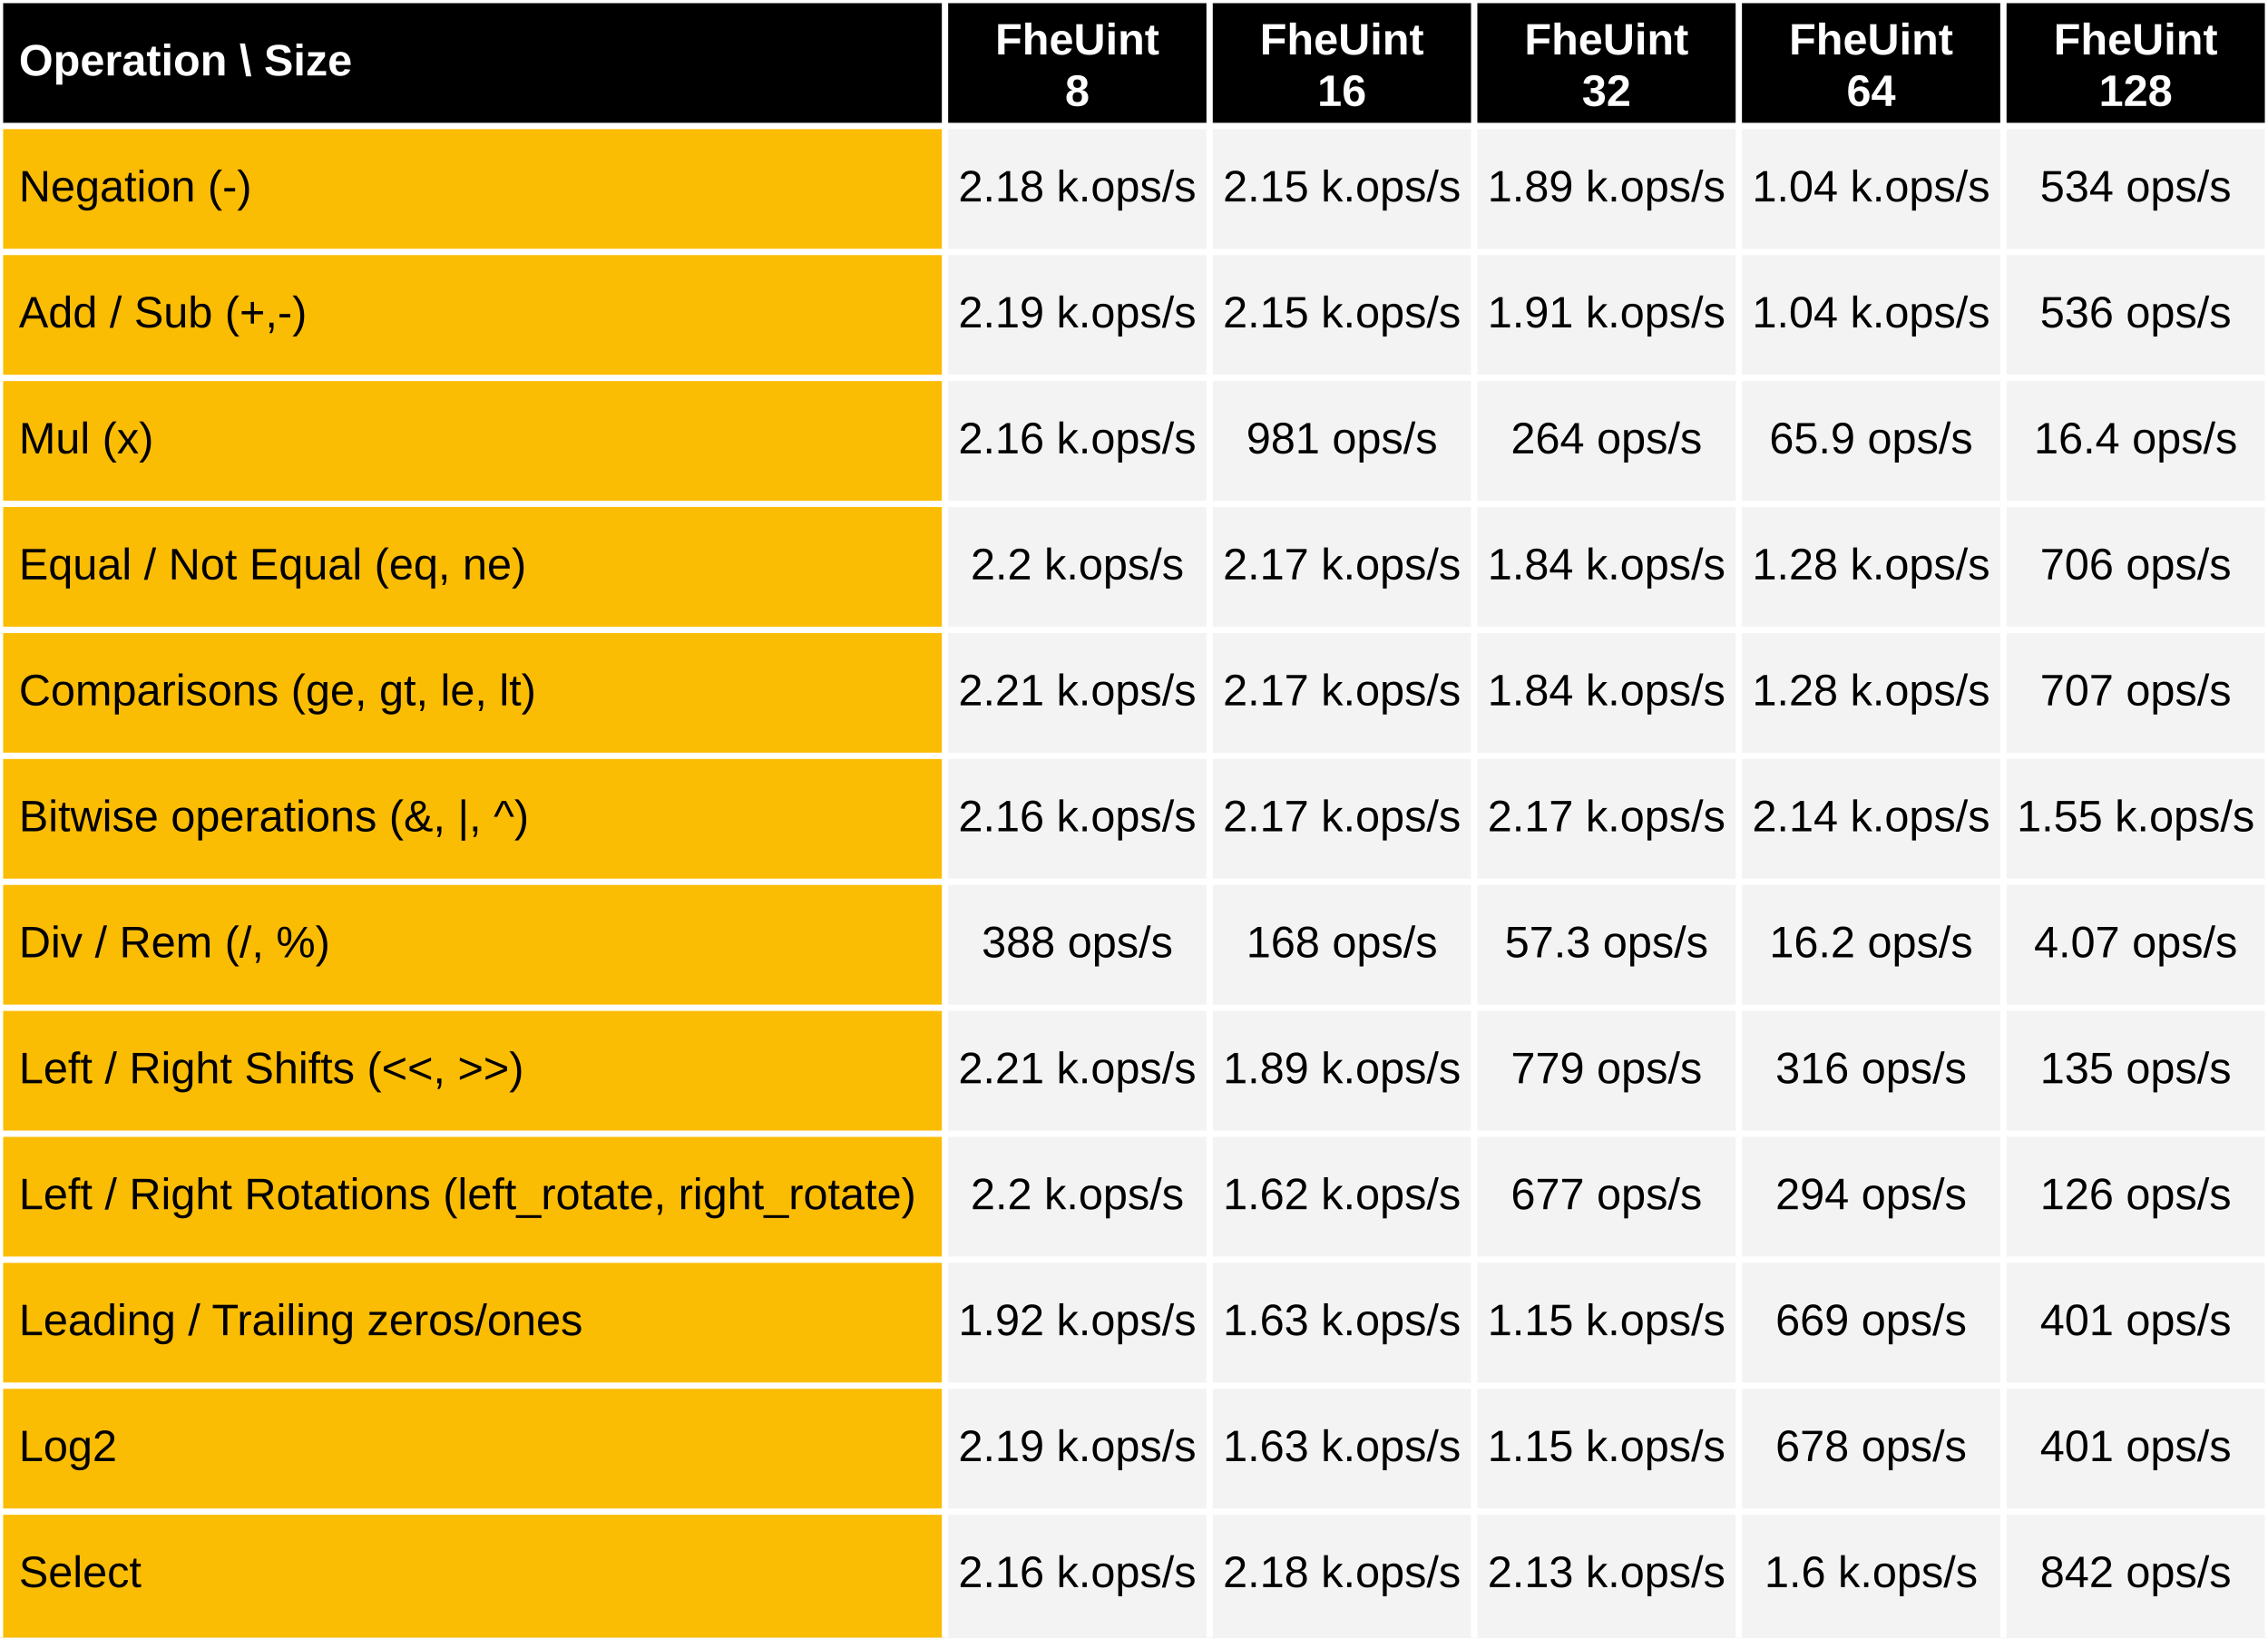
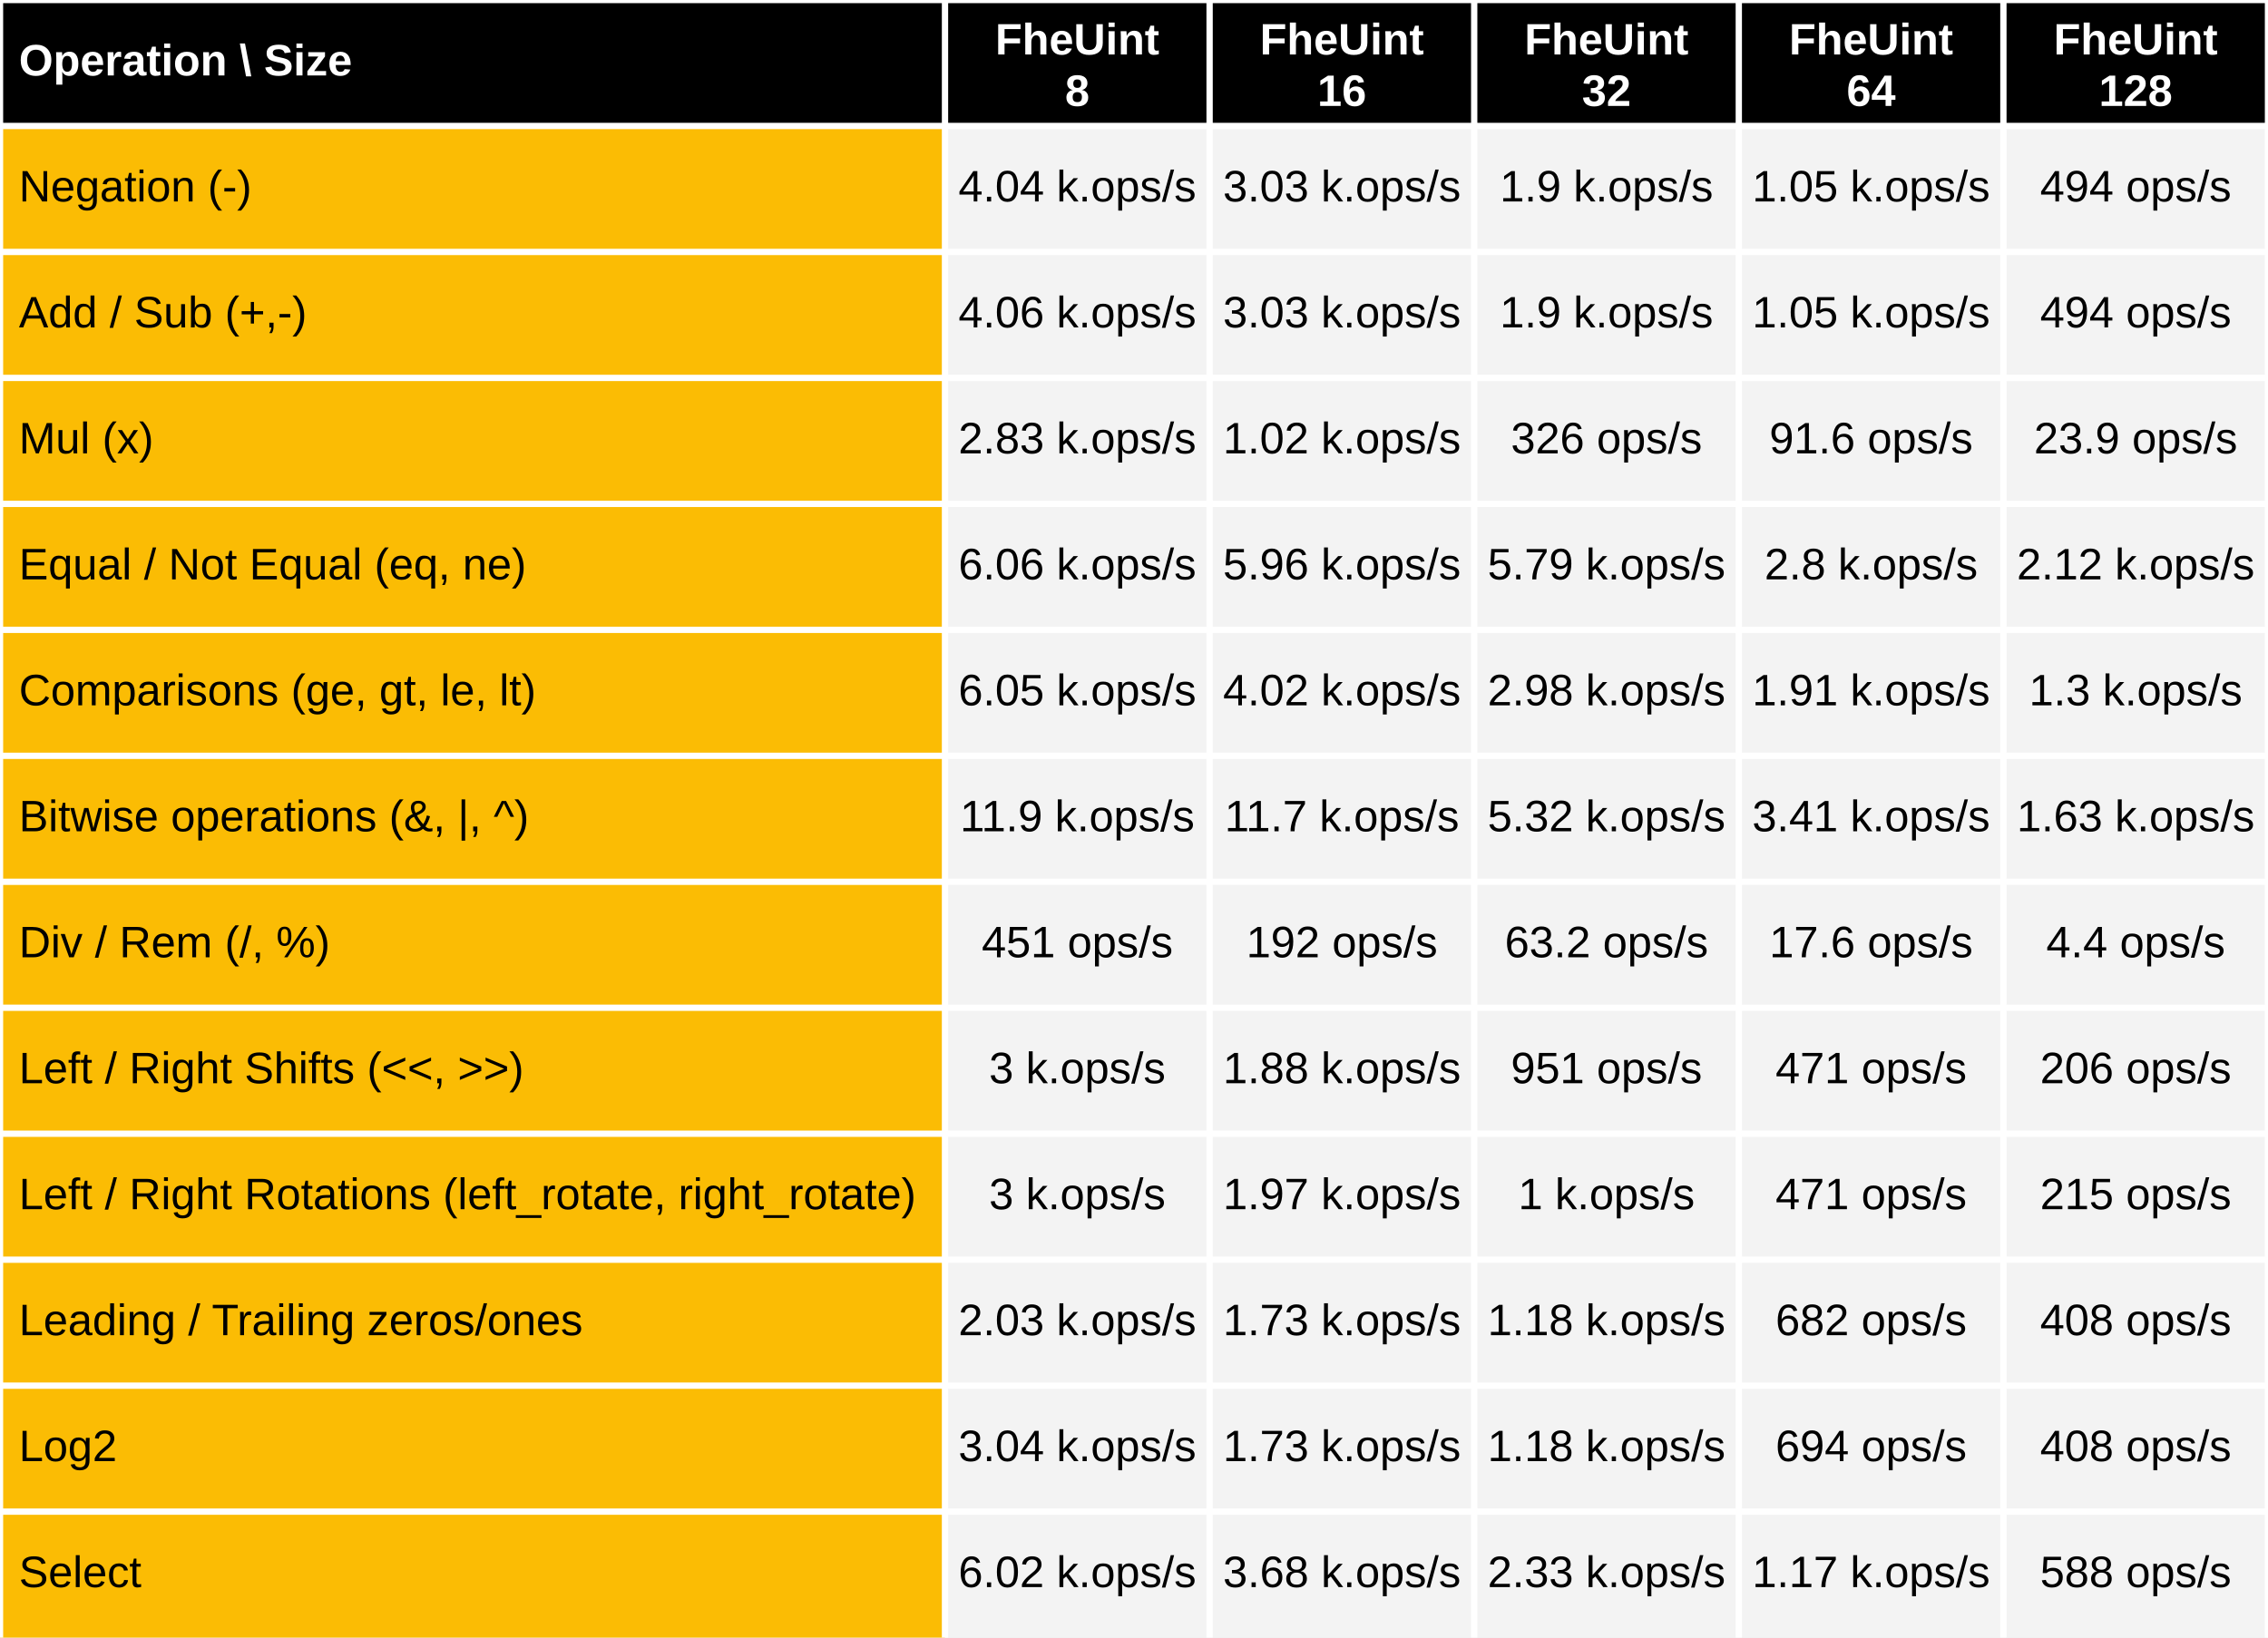
<svg xmlns="http://www.w3.org/2000/svg" viewBox="0 0 720 520" preserveAspectRatio="meet" width="100%" height="520">
  <rect x="0" y="0" width="720" height="40" fill="black" />
  <text dominant-baseline="middle" text-anchor="start" font-family="Arial" font-size="14" font-weight="bold" fill="white" x="6" y="20.0">Operation \ Size</text>
  <text dominant-baseline="middle" text-anchor="middle" font-family="Arial" font-size="14" font-weight="bold" fill="white" x="342.0" y="13.333">FheUint</text>
  <text dominant-baseline="middle" text-anchor="middle" font-family="Arial" font-size="14" font-weight="bold" fill="white" x="342.0" y="29.667">8</text>
  <text dominant-baseline="middle" text-anchor="middle" font-family="Arial" font-size="14" font-weight="bold" fill="white" x="426.0" y="13.333">FheUint</text>
  <text dominant-baseline="middle" text-anchor="middle" font-family="Arial" font-size="14" font-weight="bold" fill="white" x="426.0" y="29.667">16</text>
  <text dominant-baseline="middle" text-anchor="middle" font-family="Arial" font-size="14" font-weight="bold" fill="white" x="510.0" y="13.333">FheUint</text>
  <text dominant-baseline="middle" text-anchor="middle" font-family="Arial" font-size="14" font-weight="bold" fill="white" x="510.0" y="29.667">32</text>
  <text dominant-baseline="middle" text-anchor="middle" font-family="Arial" font-size="14" font-weight="bold" fill="white" x="594.0" y="13.333">FheUint</text>
  <text dominant-baseline="middle" text-anchor="middle" font-family="Arial" font-size="14" font-weight="bold" fill="white" x="594.0" y="29.667">64</text>
  <text dominant-baseline="middle" text-anchor="middle" font-family="Arial" font-size="14" font-weight="bold" fill="white" x="678.0" y="13.333">FheUint</text>
  <text dominant-baseline="middle" text-anchor="middle" font-family="Arial" font-size="14" font-weight="bold" fill="white" x="678.0" y="29.667">128</text>
  <rect x="0" y="40" width="300" height="480" fill="#fbbc04" />
  <rect x="300" y="40" width="420" height="480" fill="#f3f3f3" />
  <text dominant-baseline="middle" text-anchor="start" font-family="Arial" font-size="14" font-weight="normal" fill="black" x="6" y="60.0">Negation (-)</text>
-   <text dominant-baseline="middle" text-anchor="middle" font-family="Arial" font-size="14" font-weight="normal" fill="black" x="342.0" y="60.0">2.18 k.ops/s</text>
-   <text dominant-baseline="middle" text-anchor="middle" font-family="Arial" font-size="14" font-weight="normal" fill="black" x="426.0" y="60.0">2.15 k.ops/s</text>
-   <text dominant-baseline="middle" text-anchor="middle" font-family="Arial" font-size="14" font-weight="normal" fill="black" x="510.0" y="60.0">1.89 k.ops/s</text>
-   <text dominant-baseline="middle" text-anchor="middle" font-family="Arial" font-size="14" font-weight="normal" fill="black" x="594.0" y="60.0">1.04 k.ops/s</text>
-   <text dominant-baseline="middle" text-anchor="middle" font-family="Arial" font-size="14" font-weight="normal" fill="black" x="678.0" y="60.0">534 ops/s</text>
+   <text dominant-baseline="middle" text-anchor="middle" font-family="Arial" font-size="14" font-weight="normal" fill="black" x="342.0" y="60.0">4.04 k.ops/s</text>
+   <text dominant-baseline="middle" text-anchor="middle" font-family="Arial" font-size="14" font-weight="normal" fill="black" x="426.0" y="60.0">3.03 k.ops/s</text>
+   <text dominant-baseline="middle" text-anchor="middle" font-family="Arial" font-size="14" font-weight="normal" fill="black" x="510.0" y="60.0">1.9 k.ops/s</text>
+   <text dominant-baseline="middle" text-anchor="middle" font-family="Arial" font-size="14" font-weight="normal" fill="black" x="594.0" y="60.0">1.05 k.ops/s</text>
+   <text dominant-baseline="middle" text-anchor="middle" font-family="Arial" font-size="14" font-weight="normal" fill="black" x="678.0" y="60.0">494 ops/s</text>
  <text dominant-baseline="middle" text-anchor="start" font-family="Arial" font-size="14" font-weight="normal" fill="black" x="6" y="100.0">Add / Sub (+,-)</text>
-   <text dominant-baseline="middle" text-anchor="middle" font-family="Arial" font-size="14" font-weight="normal" fill="black" x="342.0" y="100.0">2.19 k.ops/s</text>
-   <text dominant-baseline="middle" text-anchor="middle" font-family="Arial" font-size="14" font-weight="normal" fill="black" x="426.0" y="100.0">2.15 k.ops/s</text>
-   <text dominant-baseline="middle" text-anchor="middle" font-family="Arial" font-size="14" font-weight="normal" fill="black" x="510.0" y="100.0">1.91 k.ops/s</text>
-   <text dominant-baseline="middle" text-anchor="middle" font-family="Arial" font-size="14" font-weight="normal" fill="black" x="594.0" y="100.0">1.04 k.ops/s</text>
-   <text dominant-baseline="middle" text-anchor="middle" font-family="Arial" font-size="14" font-weight="normal" fill="black" x="678.0" y="100.0">536 ops/s</text>
+   <text dominant-baseline="middle" text-anchor="middle" font-family="Arial" font-size="14" font-weight="normal" fill="black" x="342.0" y="100.0">4.06 k.ops/s</text>
+   <text dominant-baseline="middle" text-anchor="middle" font-family="Arial" font-size="14" font-weight="normal" fill="black" x="426.0" y="100.0">3.03 k.ops/s</text>
+   <text dominant-baseline="middle" text-anchor="middle" font-family="Arial" font-size="14" font-weight="normal" fill="black" x="510.0" y="100.0">1.9 k.ops/s</text>
+   <text dominant-baseline="middle" text-anchor="middle" font-family="Arial" font-size="14" font-weight="normal" fill="black" x="594.0" y="100.0">1.05 k.ops/s</text>
+   <text dominant-baseline="middle" text-anchor="middle" font-family="Arial" font-size="14" font-weight="normal" fill="black" x="678.0" y="100.0">494 ops/s</text>
  <text dominant-baseline="middle" text-anchor="start" font-family="Arial" font-size="14" font-weight="normal" fill="black" x="6" y="140.0">Mul (x)</text>
-   <text dominant-baseline="middle" text-anchor="middle" font-family="Arial" font-size="14" font-weight="normal" fill="black" x="342.0" y="140.0">2.16 k.ops/s</text>
-   <text dominant-baseline="middle" text-anchor="middle" font-family="Arial" font-size="14" font-weight="normal" fill="black" x="426.0" y="140.0">981 ops/s</text>
-   <text dominant-baseline="middle" text-anchor="middle" font-family="Arial" font-size="14" font-weight="normal" fill="black" x="510.0" y="140.0">264 ops/s</text>
-   <text dominant-baseline="middle" text-anchor="middle" font-family="Arial" font-size="14" font-weight="normal" fill="black" x="594.0" y="140.0">65.9 ops/s</text>
-   <text dominant-baseline="middle" text-anchor="middle" font-family="Arial" font-size="14" font-weight="normal" fill="black" x="678.0" y="140.0">16.4 ops/s</text>
+   <text dominant-baseline="middle" text-anchor="middle" font-family="Arial" font-size="14" font-weight="normal" fill="black" x="342.0" y="140.0">2.83 k.ops/s</text>
+   <text dominant-baseline="middle" text-anchor="middle" font-family="Arial" font-size="14" font-weight="normal" fill="black" x="426.0" y="140.0">1.02 k.ops/s</text>
+   <text dominant-baseline="middle" text-anchor="middle" font-family="Arial" font-size="14" font-weight="normal" fill="black" x="510.0" y="140.0">326 ops/s</text>
+   <text dominant-baseline="middle" text-anchor="middle" font-family="Arial" font-size="14" font-weight="normal" fill="black" x="594.0" y="140.0">91.6 ops/s</text>
+   <text dominant-baseline="middle" text-anchor="middle" font-family="Arial" font-size="14" font-weight="normal" fill="black" x="678.0" y="140.0">23.9 ops/s</text>
  <text dominant-baseline="middle" text-anchor="start" font-family="Arial" font-size="14" font-weight="normal" fill="black" x="6" y="180.0">Equal / Not Equal (eq, ne)</text>
-   <text dominant-baseline="middle" text-anchor="middle" font-family="Arial" font-size="14" font-weight="normal" fill="black" x="342.0" y="180.0">2.2 k.ops/s</text>
-   <text dominant-baseline="middle" text-anchor="middle" font-family="Arial" font-size="14" font-weight="normal" fill="black" x="426.0" y="180.0">2.17 k.ops/s</text>
-   <text dominant-baseline="middle" text-anchor="middle" font-family="Arial" font-size="14" font-weight="normal" fill="black" x="510.0" y="180.0">1.84 k.ops/s</text>
-   <text dominant-baseline="middle" text-anchor="middle" font-family="Arial" font-size="14" font-weight="normal" fill="black" x="594.0" y="180.0">1.28 k.ops/s</text>
-   <text dominant-baseline="middle" text-anchor="middle" font-family="Arial" font-size="14" font-weight="normal" fill="black" x="678.0" y="180.0">706 ops/s</text>
+   <text dominant-baseline="middle" text-anchor="middle" font-family="Arial" font-size="14" font-weight="normal" fill="black" x="342.0" y="180.0">6.06 k.ops/s</text>
+   <text dominant-baseline="middle" text-anchor="middle" font-family="Arial" font-size="14" font-weight="normal" fill="black" x="426.0" y="180.0">5.96 k.ops/s</text>
+   <text dominant-baseline="middle" text-anchor="middle" font-family="Arial" font-size="14" font-weight="normal" fill="black" x="510.0" y="180.0">5.79 k.ops/s</text>
+   <text dominant-baseline="middle" text-anchor="middle" font-family="Arial" font-size="14" font-weight="normal" fill="black" x="594.0" y="180.0">2.8 k.ops/s</text>
+   <text dominant-baseline="middle" text-anchor="middle" font-family="Arial" font-size="14" font-weight="normal" fill="black" x="678.0" y="180.0">2.12 k.ops/s</text>
  <text dominant-baseline="middle" text-anchor="start" font-family="Arial" font-size="14" font-weight="normal" fill="black" x="6" y="220.0">Comparisons (ge, gt, le, lt)</text>
-   <text dominant-baseline="middle" text-anchor="middle" font-family="Arial" font-size="14" font-weight="normal" fill="black" x="342.0" y="220.0">2.21 k.ops/s</text>
-   <text dominant-baseline="middle" text-anchor="middle" font-family="Arial" font-size="14" font-weight="normal" fill="black" x="426.0" y="220.0">2.17 k.ops/s</text>
-   <text dominant-baseline="middle" text-anchor="middle" font-family="Arial" font-size="14" font-weight="normal" fill="black" x="510.0" y="220.0">1.84 k.ops/s</text>
-   <text dominant-baseline="middle" text-anchor="middle" font-family="Arial" font-size="14" font-weight="normal" fill="black" x="594.0" y="220.0">1.28 k.ops/s</text>
-   <text dominant-baseline="middle" text-anchor="middle" font-family="Arial" font-size="14" font-weight="normal" fill="black" x="678.0" y="220.0">707 ops/s</text>
+   <text dominant-baseline="middle" text-anchor="middle" font-family="Arial" font-size="14" font-weight="normal" fill="black" x="342.0" y="220.0">6.05 k.ops/s</text>
+   <text dominant-baseline="middle" text-anchor="middle" font-family="Arial" font-size="14" font-weight="normal" fill="black" x="426.0" y="220.0">4.02 k.ops/s</text>
+   <text dominant-baseline="middle" text-anchor="middle" font-family="Arial" font-size="14" font-weight="normal" fill="black" x="510.0" y="220.0">2.98 k.ops/s</text>
+   <text dominant-baseline="middle" text-anchor="middle" font-family="Arial" font-size="14" font-weight="normal" fill="black" x="594.0" y="220.0">1.91 k.ops/s</text>
+   <text dominant-baseline="middle" text-anchor="middle" font-family="Arial" font-size="14" font-weight="normal" fill="black" x="678.0" y="220.0">1.3 k.ops/s</text>
  <text dominant-baseline="middle" text-anchor="start" font-family="Arial" font-size="14" font-weight="normal" fill="black" x="6" y="260.0">Bitwise operations (&amp;, |, ^)</text>
-   <text dominant-baseline="middle" text-anchor="middle" font-family="Arial" font-size="14" font-weight="normal" fill="black" x="342.0" y="260.0">2.16 k.ops/s</text>
-   <text dominant-baseline="middle" text-anchor="middle" font-family="Arial" font-size="14" font-weight="normal" fill="black" x="426.0" y="260.0">2.17 k.ops/s</text>
-   <text dominant-baseline="middle" text-anchor="middle" font-family="Arial" font-size="14" font-weight="normal" fill="black" x="510.0" y="260.0">2.17 k.ops/s</text>
-   <text dominant-baseline="middle" text-anchor="middle" font-family="Arial" font-size="14" font-weight="normal" fill="black" x="594.0" y="260.0">2.14 k.ops/s</text>
-   <text dominant-baseline="middle" text-anchor="middle" font-family="Arial" font-size="14" font-weight="normal" fill="black" x="678.0" y="260.0">1.55 k.ops/s</text>
+   <text dominant-baseline="middle" text-anchor="middle" font-family="Arial" font-size="14" font-weight="normal" fill="black" x="342.0" y="260.0">11.9 k.ops/s</text>
+   <text dominant-baseline="middle" text-anchor="middle" font-family="Arial" font-size="14" font-weight="normal" fill="black" x="426.0" y="260.0">11.7 k.ops/s</text>
+   <text dominant-baseline="middle" text-anchor="middle" font-family="Arial" font-size="14" font-weight="normal" fill="black" x="510.0" y="260.0">5.32 k.ops/s</text>
+   <text dominant-baseline="middle" text-anchor="middle" font-family="Arial" font-size="14" font-weight="normal" fill="black" x="594.0" y="260.0">3.41 k.ops/s</text>
+   <text dominant-baseline="middle" text-anchor="middle" font-family="Arial" font-size="14" font-weight="normal" fill="black" x="678.0" y="260.0">1.63 k.ops/s</text>
  <text dominant-baseline="middle" text-anchor="start" font-family="Arial" font-size="14" font-weight="normal" fill="black" x="6" y="300.0">Div / Rem  (/, %)</text>
-   <text dominant-baseline="middle" text-anchor="middle" font-family="Arial" font-size="14" font-weight="normal" fill="black" x="342.0" y="300.0">388 ops/s</text>
-   <text dominant-baseline="middle" text-anchor="middle" font-family="Arial" font-size="14" font-weight="normal" fill="black" x="426.0" y="300.0">168 ops/s</text>
-   <text dominant-baseline="middle" text-anchor="middle" font-family="Arial" font-size="14" font-weight="normal" fill="black" x="510.0" y="300.0">57.3 ops/s</text>
-   <text dominant-baseline="middle" text-anchor="middle" font-family="Arial" font-size="14" font-weight="normal" fill="black" x="594.0" y="300.0">16.2 ops/s</text>
-   <text dominant-baseline="middle" text-anchor="middle" font-family="Arial" font-size="14" font-weight="normal" fill="black" x="678.0" y="300.0">4.07 ops/s</text>
+   <text dominant-baseline="middle" text-anchor="middle" font-family="Arial" font-size="14" font-weight="normal" fill="black" x="342.0" y="300.0">451 ops/s</text>
+   <text dominant-baseline="middle" text-anchor="middle" font-family="Arial" font-size="14" font-weight="normal" fill="black" x="426.0" y="300.0">192 ops/s</text>
+   <text dominant-baseline="middle" text-anchor="middle" font-family="Arial" font-size="14" font-weight="normal" fill="black" x="510.0" y="300.0">63.2 ops/s</text>
+   <text dominant-baseline="middle" text-anchor="middle" font-family="Arial" font-size="14" font-weight="normal" fill="black" x="594.0" y="300.0">17.6 ops/s</text>
+   <text dominant-baseline="middle" text-anchor="middle" font-family="Arial" font-size="14" font-weight="normal" fill="black" x="678.0" y="300.0">4.4 ops/s</text>
  <text dominant-baseline="middle" text-anchor="start" font-family="Arial" font-size="14" font-weight="normal" fill="black" x="6" y="340.0">Left / Right Shifts (&lt;&lt;, &gt;&gt;)</text>
-   <text dominant-baseline="middle" text-anchor="middle" font-family="Arial" font-size="14" font-weight="normal" fill="black" x="342.0" y="340.0">2.21 k.ops/s</text>
-   <text dominant-baseline="middle" text-anchor="middle" font-family="Arial" font-size="14" font-weight="normal" fill="black" x="426.0" y="340.0">1.89 k.ops/s</text>
-   <text dominant-baseline="middle" text-anchor="middle" font-family="Arial" font-size="14" font-weight="normal" fill="black" x="510.0" y="340.0">779 ops/s</text>
-   <text dominant-baseline="middle" text-anchor="middle" font-family="Arial" font-size="14" font-weight="normal" fill="black" x="594.0" y="340.0">316 ops/s</text>
-   <text dominant-baseline="middle" text-anchor="middle" font-family="Arial" font-size="14" font-weight="normal" fill="black" x="678.0" y="340.0">135 ops/s</text>
+   <text dominant-baseline="middle" text-anchor="middle" font-family="Arial" font-size="14" font-weight="normal" fill="black" x="342.0" y="340.0">3 k.ops/s</text>
+   <text dominant-baseline="middle" text-anchor="middle" font-family="Arial" font-size="14" font-weight="normal" fill="black" x="426.0" y="340.0">1.88 k.ops/s</text>
+   <text dominant-baseline="middle" text-anchor="middle" font-family="Arial" font-size="14" font-weight="normal" fill="black" x="510.0" y="340.0">951 ops/s</text>
+   <text dominant-baseline="middle" text-anchor="middle" font-family="Arial" font-size="14" font-weight="normal" fill="black" x="594.0" y="340.0">471 ops/s</text>
+   <text dominant-baseline="middle" text-anchor="middle" font-family="Arial" font-size="14" font-weight="normal" fill="black" x="678.0" y="340.0">206 ops/s</text>
  <text dominant-baseline="middle" text-anchor="start" font-family="Arial" font-size="14" font-weight="normal" fill="black" x="6" y="380.0">Left / Right Rotations (left_rotate, right_rotate)</text>
-   <text dominant-baseline="middle" text-anchor="middle" font-family="Arial" font-size="14" font-weight="normal" fill="black" x="342.0" y="380.0">2.2 k.ops/s</text>
-   <text dominant-baseline="middle" text-anchor="middle" font-family="Arial" font-size="14" font-weight="normal" fill="black" x="426.0" y="380.0">1.62 k.ops/s</text>
-   <text dominant-baseline="middle" text-anchor="middle" font-family="Arial" font-size="14" font-weight="normal" fill="black" x="510.0" y="380.0">677 ops/s</text>
-   <text dominant-baseline="middle" text-anchor="middle" font-family="Arial" font-size="14" font-weight="normal" fill="black" x="594.0" y="380.0">294 ops/s</text>
-   <text dominant-baseline="middle" text-anchor="middle" font-family="Arial" font-size="14" font-weight="normal" fill="black" x="678.0" y="380.0">126 ops/s</text>
+   <text dominant-baseline="middle" text-anchor="middle" font-family="Arial" font-size="14" font-weight="normal" fill="black" x="342.0" y="380.0">3 k.ops/s</text>
+   <text dominant-baseline="middle" text-anchor="middle" font-family="Arial" font-size="14" font-weight="normal" fill="black" x="426.0" y="380.0">1.97 k.ops/s</text>
+   <text dominant-baseline="middle" text-anchor="middle" font-family="Arial" font-size="14" font-weight="normal" fill="black" x="510.0" y="380.0">1 k.ops/s</text>
+   <text dominant-baseline="middle" text-anchor="middle" font-family="Arial" font-size="14" font-weight="normal" fill="black" x="594.0" y="380.0">471 ops/s</text>
+   <text dominant-baseline="middle" text-anchor="middle" font-family="Arial" font-size="14" font-weight="normal" fill="black" x="678.0" y="380.0">215 ops/s</text>
  <text dominant-baseline="middle" text-anchor="start" font-family="Arial" font-size="14" font-weight="normal" fill="black" x="6" y="420.0">Leading / Trailing zeros/ones</text>
-   <text dominant-baseline="middle" text-anchor="middle" font-family="Arial" font-size="14" font-weight="normal" fill="black" x="342.0" y="420.0">1.92 k.ops/s</text>
-   <text dominant-baseline="middle" text-anchor="middle" font-family="Arial" font-size="14" font-weight="normal" fill="black" x="426.0" y="420.0">1.63 k.ops/s</text>
-   <text dominant-baseline="middle" text-anchor="middle" font-family="Arial" font-size="14" font-weight="normal" fill="black" x="510.0" y="420.0">1.15 k.ops/s</text>
-   <text dominant-baseline="middle" text-anchor="middle" font-family="Arial" font-size="14" font-weight="normal" fill="black" x="594.0" y="420.0">669 ops/s</text>
-   <text dominant-baseline="middle" text-anchor="middle" font-family="Arial" font-size="14" font-weight="normal" fill="black" x="678.0" y="420.0">401 ops/s</text>
+   <text dominant-baseline="middle" text-anchor="middle" font-family="Arial" font-size="14" font-weight="normal" fill="black" x="342.0" y="420.0">2.03 k.ops/s</text>
+   <text dominant-baseline="middle" text-anchor="middle" font-family="Arial" font-size="14" font-weight="normal" fill="black" x="426.0" y="420.0">1.73 k.ops/s</text>
+   <text dominant-baseline="middle" text-anchor="middle" font-family="Arial" font-size="14" font-weight="normal" fill="black" x="510.0" y="420.0">1.18 k.ops/s</text>
+   <text dominant-baseline="middle" text-anchor="middle" font-family="Arial" font-size="14" font-weight="normal" fill="black" x="594.0" y="420.0">682 ops/s</text>
+   <text dominant-baseline="middle" text-anchor="middle" font-family="Arial" font-size="14" font-weight="normal" fill="black" x="678.0" y="420.0">408 ops/s</text>
  <text dominant-baseline="middle" text-anchor="start" font-family="Arial" font-size="14" font-weight="normal" fill="black" x="6" y="460.0">Log2</text>
-   <text dominant-baseline="middle" text-anchor="middle" font-family="Arial" font-size="14" font-weight="normal" fill="black" x="342.0" y="460.0">2.19 k.ops/s</text>
-   <text dominant-baseline="middle" text-anchor="middle" font-family="Arial" font-size="14" font-weight="normal" fill="black" x="426.0" y="460.0">1.63 k.ops/s</text>
-   <text dominant-baseline="middle" text-anchor="middle" font-family="Arial" font-size="14" font-weight="normal" fill="black" x="510.0" y="460.0">1.15 k.ops/s</text>
-   <text dominant-baseline="middle" text-anchor="middle" font-family="Arial" font-size="14" font-weight="normal" fill="black" x="594.0" y="460.0">678 ops/s</text>
-   <text dominant-baseline="middle" text-anchor="middle" font-family="Arial" font-size="14" font-weight="normal" fill="black" x="678.0" y="460.0">401 ops/s</text>
+   <text dominant-baseline="middle" text-anchor="middle" font-family="Arial" font-size="14" font-weight="normal" fill="black" x="342.0" y="460.0">3.04 k.ops/s</text>
+   <text dominant-baseline="middle" text-anchor="middle" font-family="Arial" font-size="14" font-weight="normal" fill="black" x="426.0" y="460.0">1.73 k.ops/s</text>
+   <text dominant-baseline="middle" text-anchor="middle" font-family="Arial" font-size="14" font-weight="normal" fill="black" x="510.0" y="460.0">1.18 k.ops/s</text>
+   <text dominant-baseline="middle" text-anchor="middle" font-family="Arial" font-size="14" font-weight="normal" fill="black" x="594.0" y="460.0">694 ops/s</text>
+   <text dominant-baseline="middle" text-anchor="middle" font-family="Arial" font-size="14" font-weight="normal" fill="black" x="678.0" y="460.0">408 ops/s</text>
  <text dominant-baseline="middle" text-anchor="start" font-family="Arial" font-size="14" font-weight="normal" fill="black" x="6" y="500.0">Select</text>
-   <text dominant-baseline="middle" text-anchor="middle" font-family="Arial" font-size="14" font-weight="normal" fill="black" x="342.0" y="500.0">2.16 k.ops/s</text>
-   <text dominant-baseline="middle" text-anchor="middle" font-family="Arial" font-size="14" font-weight="normal" fill="black" x="426.0" y="500.0">2.18 k.ops/s</text>
-   <text dominant-baseline="middle" text-anchor="middle" font-family="Arial" font-size="14" font-weight="normal" fill="black" x="510.0" y="500.0">2.13 k.ops/s</text>
-   <text dominant-baseline="middle" text-anchor="middle" font-family="Arial" font-size="14" font-weight="normal" fill="black" x="594.0" y="500.0">1.6 k.ops/s</text>
-   <text dominant-baseline="middle" text-anchor="middle" font-family="Arial" font-size="14" font-weight="normal" fill="black" x="678.0" y="500.0">842 ops/s</text>
+   <text dominant-baseline="middle" text-anchor="middle" font-family="Arial" font-size="14" font-weight="normal" fill="black" x="342.0" y="500.0">6.02 k.ops/s</text>
+   <text dominant-baseline="middle" text-anchor="middle" font-family="Arial" font-size="14" font-weight="normal" fill="black" x="426.0" y="500.0">3.68 k.ops/s</text>
+   <text dominant-baseline="middle" text-anchor="middle" font-family="Arial" font-size="14" font-weight="normal" fill="black" x="510.0" y="500.0">2.33 k.ops/s</text>
+   <text dominant-baseline="middle" text-anchor="middle" font-family="Arial" font-size="14" font-weight="normal" fill="black" x="594.0" y="500.0">1.17 k.ops/s</text>
+   <text dominant-baseline="middle" text-anchor="middle" font-family="Arial" font-size="14" font-weight="normal" fill="black" x="678.0" y="500.0">588 ops/s</text>
  <line stroke="white" stroke-width="2" x1="0" y1="0" x2="720" y2="0" />
  <line stroke="white" stroke-width="2" x1="0" y1="40" x2="720" y2="40" />
  <line stroke="white" stroke-width="2" x1="0" y1="80" x2="720" y2="80" />
  <line stroke="white" stroke-width="2" x1="0" y1="120" x2="720" y2="120" />
  <line stroke="white" stroke-width="2" x1="0" y1="160" x2="720" y2="160" />
  <line stroke="white" stroke-width="2" x1="0" y1="200" x2="720" y2="200" />
  <line stroke="white" stroke-width="2" x1="0" y1="240" x2="720" y2="240" />
  <line stroke="white" stroke-width="2" x1="0" y1="280" x2="720" y2="280" />
  <line stroke="white" stroke-width="2" x1="0" y1="320" x2="720" y2="320" />
  <line stroke="white" stroke-width="2" x1="0" y1="360" x2="720" y2="360" />
  <line stroke="white" stroke-width="2" x1="0" y1="400" x2="720" y2="400" />
  <line stroke="white" stroke-width="2" x1="0" y1="440" x2="720" y2="440" />
  <line stroke="white" stroke-width="2" x1="0" y1="480" x2="720" y2="480" />
  <line stroke="white" stroke-width="2" x1="0" y1="0" x2="0" y2="520" />
  <line stroke="white" stroke-width="2" x1="300.0" y1="0" x2="300.0" y2="520" />
  <line stroke="white" stroke-width="2" x1="384.0" y1="0" x2="384.0" y2="520" />
  <line stroke="white" stroke-width="2" x1="468.0" y1="0" x2="468.0" y2="520" />
  <line stroke="white" stroke-width="2" x1="552.0" y1="0" x2="552.0" y2="520" />
  <line stroke="white" stroke-width="2" x1="636.0" y1="0" x2="636.0" y2="520" />
  <line stroke="white" stroke-width="2" x1="720.0" y1="0" x2="720.0" y2="520" />
</svg>
